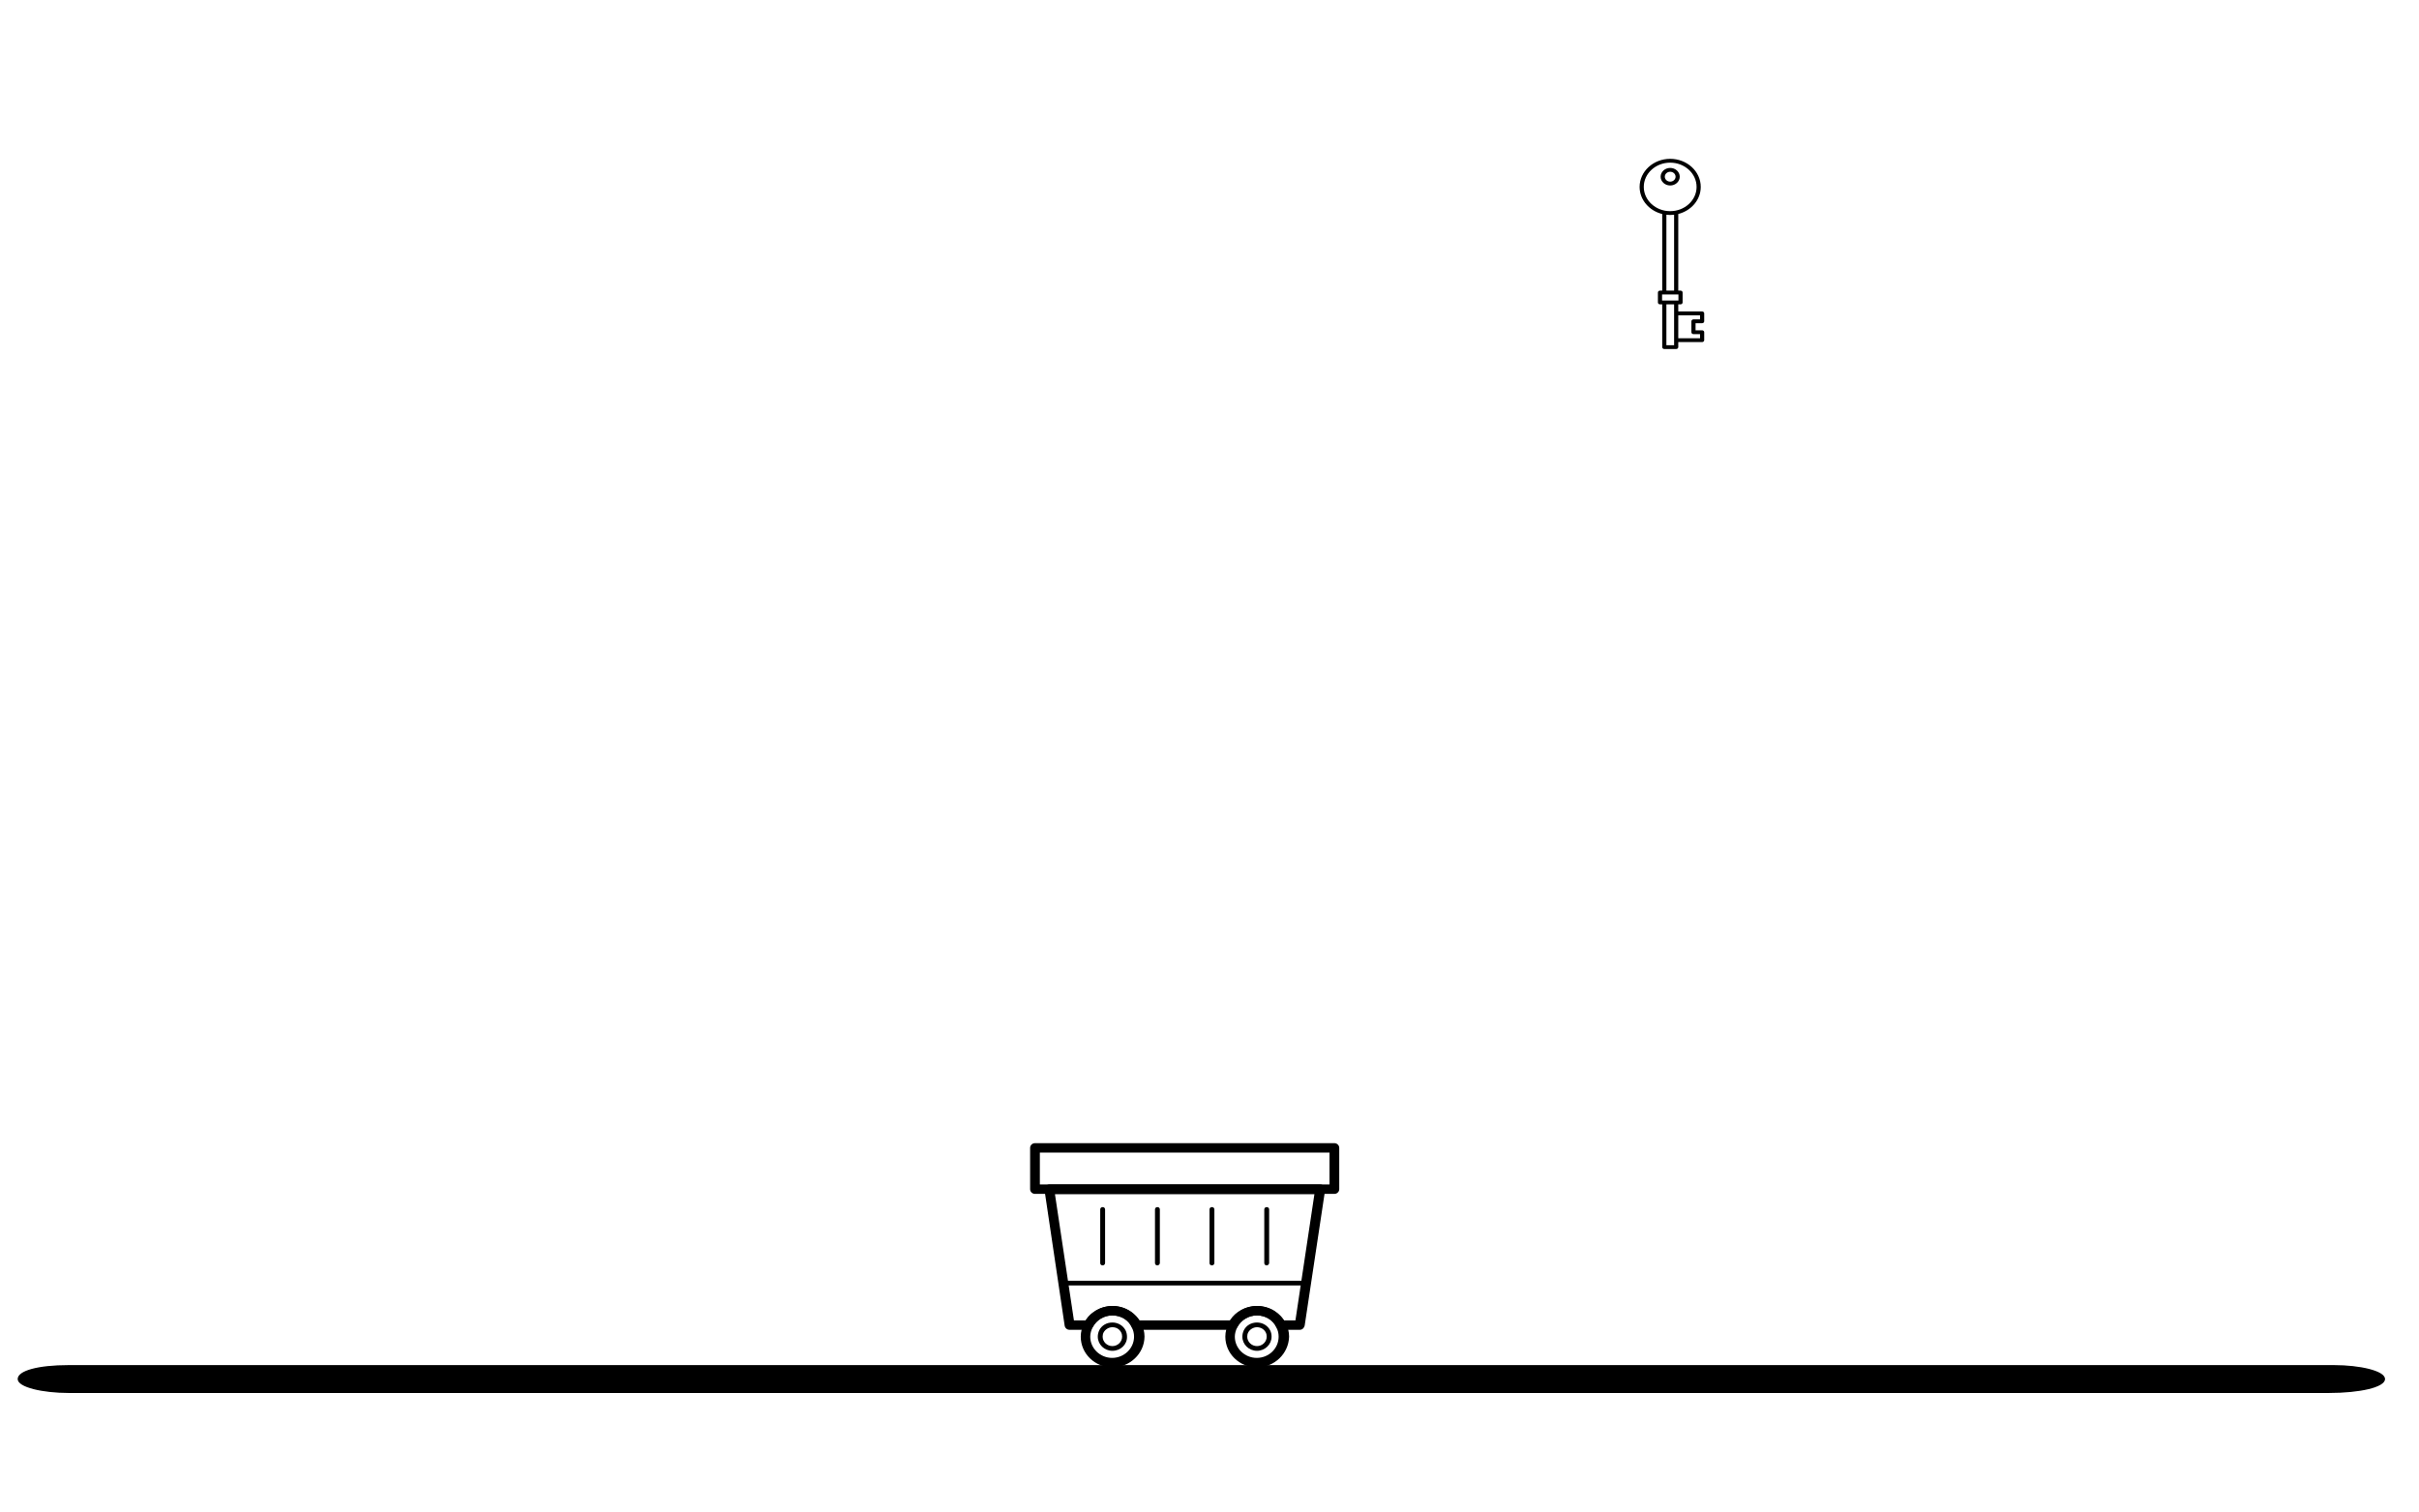
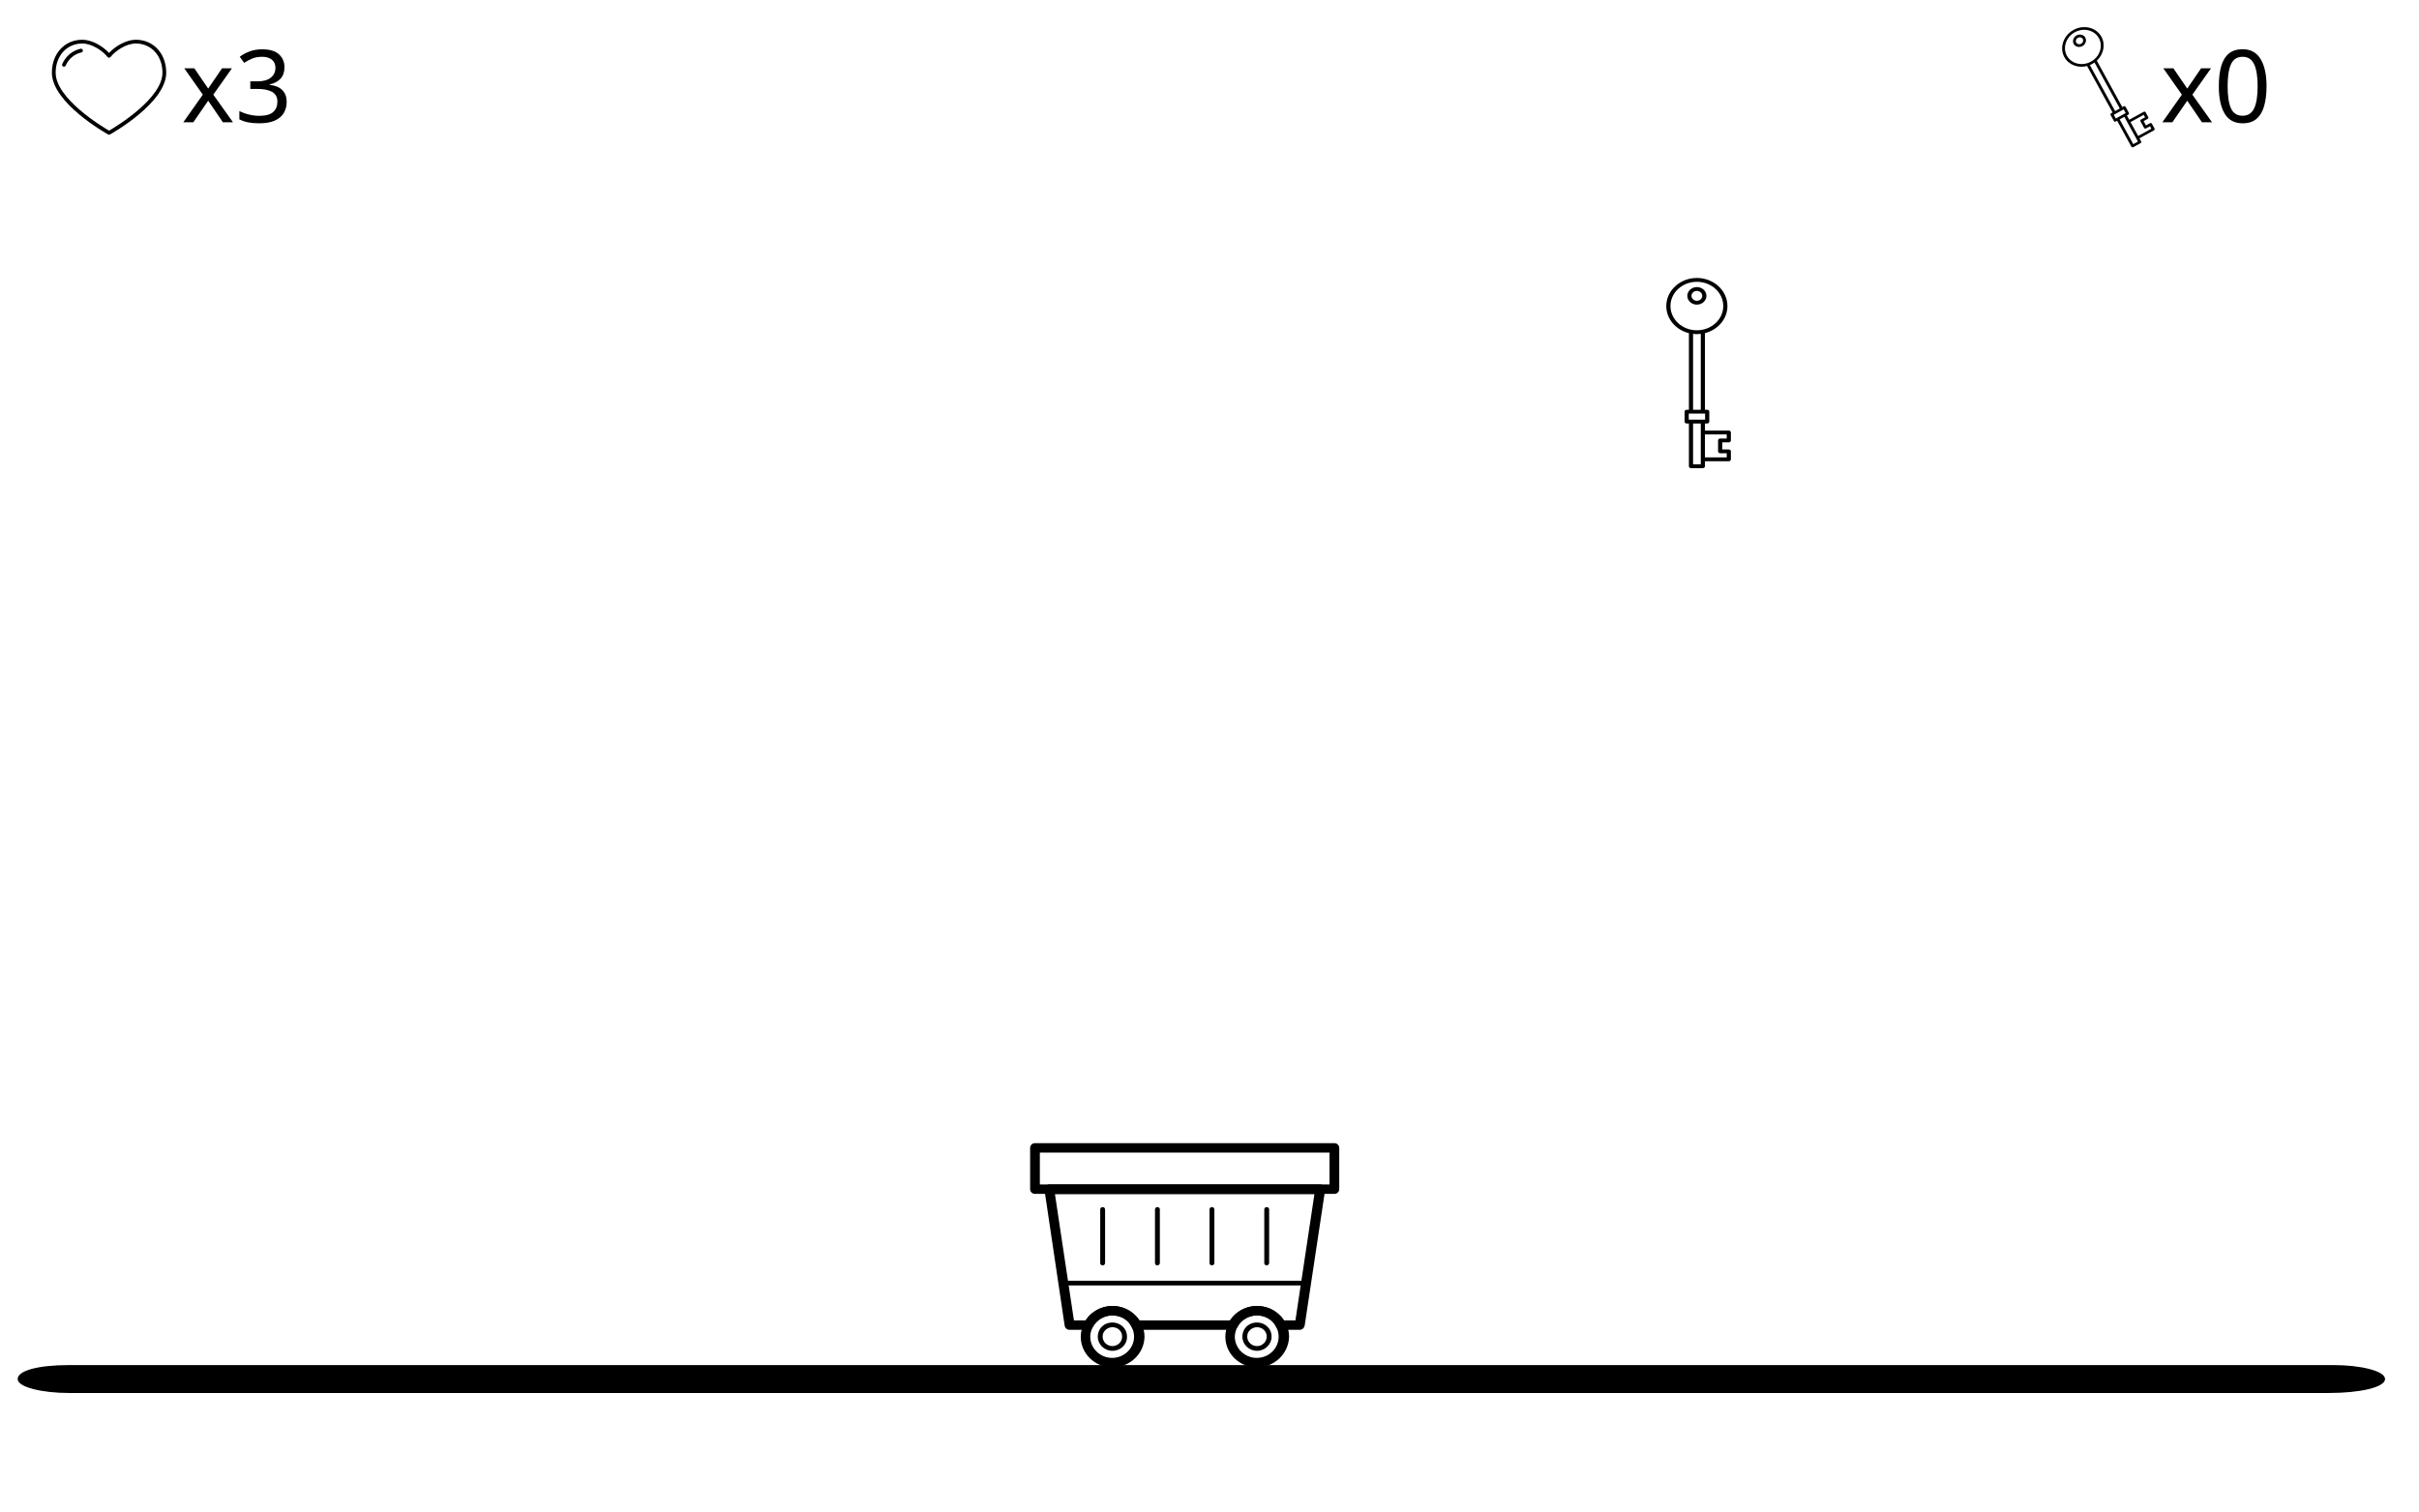
- <svg xmlns="http://www.w3.org/2000/svg" id="compo" viewBox="0 0 480 300" preserveAspectRatio="xMidYMax meet" version="1.1">
+ <svg xmlns="http://www.w3.org/2000/svg" id="compo" viewBox="0 0 480 300" height="100%" width="100%" version="1.1" preserveAspectRatio="xMidYMax meet">
  <g id="layer1" transform="translate(0,-652.3622)">
    <g id="g3252" transform="translate(139.1766,819.894)">
-       <g id="key" transform="matrix(0.4134598,0,0,0.3799003,171.9065,-136.1298)">
+       <g id="key" transform="matrix(0.4134598,0,0,0.3799003,177.2006,-112.4827)">
        <path id="path6" d="m49.174,14.246c-2.529,0-4.586-2.057-4.586-4.585,0-2.529,2.057-4.586,4.586-4.586s4.586,2.058,4.586,4.586-2.058,4.585-4.586,4.585zm0-7.172c-1.426,0-2.586,1.16-2.586,2.586s1.16,2.585,2.586,2.585,2.586-1.16,2.586-2.585c0-1.426-1.161-2.586-2.586-2.586z" />
        <path id="path8" d="m64.5,86.197c0.55,0,1-0.44,1-1v-4.14c0-0.56-0.45-1-1-1h-11.45v-3.71h1.08c0.55,0,1-0.44,1-1v-5.18c0-0.55-0.45-1-1-1h-1.08v-40.03c6.21-1.71,10.79-7.4,10.79-14.15,0-8.09-6.58-14.67-14.67-14.67-8.08,0-14.67,6.58-14.67,14.67,0,6.77,4.61,12.48,10.85,14.16v40.02h-1.07c-0.56,0-1,0.45-1,1v5.18c0,0.56,0.44,1,1,1h1.07v22.34c0,0.55,0.45,1,1,1h5.7c0.55,0,1-0.45,1-1v-2.63h11.45c0.55,0,1-0.45,1-1v-4.15c0-0.55-0.45-1-1-1h-3.15v-3.71h3.15zm-28-71.21c0-6.99,5.69-12.67,12.67-12.67,6.99,0,12.67,5.68,12.67,12.67s-5.68,12.67-12.67,12.67c-6.98,0-12.67-5.68-12.67-12.67zm14.55,14.54v39.64h-3.7v-39.63c0.6,0.08,1.2,0.12,1.82,0.12,0.64,0,1.27-0.04,1.88-0.13zm0,68.16h-3.7v-21.34h3.7v21.34zm-5.77-23.34v-3.18h7.85v3.18h-7.85zm15.07,17.56h3.15v2.15h-10.45v-12h10.45v2.14h-3.15c-0.55,0-1,0.45-1,1v5.71c0,0.55,0.45,1,1,1z" />
      </g>
      <g id="rail" transform="matrix(10.10224,0,0,2.767767,-142.7422,39.47171)">
        <g id="g3238">
          <path id="path3240" d="M46.1,25.1h-44.4c-0.5,0-1-0.399-1-1s0.4-1,1-1h44.5c0.5,0,1,0.4,1,1s-0.5,1-1.1,1z" />
        </g>
      </g>
      <g id="chariot">
        <g id="g1234" transform="translate(28.86838,-137.7965)">
          <g id="g3361" transform="matrix(0.4829928,0,0,0.4683408,56.61057,182.1703)">
            <g id="g3363">
-               <path id="path3365" fill="#000" d="m83.074,53.495h-123c-1.1,0-2-0.9-2-2v-17.5c0-1.1,0.9-2,2-2h123c1.1,0,2,0.9,2,2v17.5c0,1.1-0.9,2-2,2zm-121-4h119v-13.5h-119v13.5z" />
+               <path id="path3365" d="m83.074,53.495h-123c-1.1,0-2-0.9-2-2v-17.5c0-1.1,0.9-2,2-2h123c1.1,0,2,0.9,2,2v17.5c0,1.1-0.9,2-2,2zm-121-4h119v-13.5h-119v13.5z" fill="#000" />
            </g>
            <g id="g3367" transform="translate(-42.42641,-0.5050763)">
-               <path id="path3369" fill="#000" d="m93.7,127.5c-7.2,0-13-5.8-13-13,0-2,0.5-4,1.4-5.8,2.2-4.4,6.7-7.2,11.7-7.2s9.4,2.8,11.7,7.2c0.9,1.8,1.4,3.8,1.4,5.8-0.2,7.2-6,13-13.2,13zm0-22c-3.4,0-6.5,1.9-8.1,5-0.6,1.3-1,2.6-1,4,0,5,4.1,9,9,9,5,0,9-4,9-9,0-1.4-0.3-2.8-1-4-1.4-3.1-4.5-5-7.9-5z" />
+               <path id="path3369" d="m93.7,127.5c-7.2,0-13-5.8-13-13,0-2,0.5-4,1.4-5.8,2.2-4.4,6.7-7.2,11.7-7.2s9.4,2.8,11.7,7.2c0.9,1.8,1.4,3.8,1.4,5.8-0.2,7.2-6,13-13.2,13zm0-22c-3.4,0-6.5,1.9-8.1,5-0.6,1.3-1,2.6-1,4,0,5,4.1,9,9,9,5,0,9-4,9-9,0-1.4-0.3-2.8-1-4-1.4-3.1-4.5-5-7.9-5z" fill="#000" />
            </g>
            <g id="g3371" transform="translate(-42.42641,-0.5050763)">
-               <path id="path3373" fill="#000" d="m93.7,120.5c-3.3,0-6-2.7-6-6,0-0.9,0.2-1.8,0.6-2.7,1-2.1,3.1-3.3,5.4-3.3s4.4,1.3,5.4,3.3c0.4,0.8,0.6,1.7,0.6,2.7,0,3.3-2.7,6-6,6zm0-10c-1.5,0-2.9,0.9-3.6,2.2-0.3,0.6-0.4,1.2-0.4,1.8,0,2.2,1.8,4,4,4s4-1.8,4-4c0-0.6-0.1-1.2-0.4-1.8-0.7-1.4-2.1-2.2-3.6-2.2z" />
+               <path id="path3373" d="m93.7,120.5c-3.3,0-6-2.7-6-6,0-0.9,0.2-1.8,0.6-2.7,1-2.1,3.1-3.3,5.4-3.3s4.4,1.3,5.4,3.3c0.4,0.8,0.6,1.7,0.6,2.7,0,3.3-2.7,6-6,6zm0-10c-1.5,0-2.9,0.9-3.6,2.2-0.3,0.6-0.4,1.2-0.4,1.8,0,2.2,1.8,4,4,4s4-1.8,4-4c0-0.6-0.1-1.2-0.4-1.8-0.7-1.4-2.1-2.2-3.6-2.2z" fill="#000" />
            </g>
            <g id="g3375" transform="translate(-42.42641,-0.5050763)">
-               <path id="path3377" fill="#000" d="m34.3,127.5c-7.2,0-13-5.8-13-13,0-2,0.5-4,1.4-5.8,2.2-4.4,6.7-7.2,11.7-7.2s9.4,2.8,11.7,7.2c0.9,1.8,1.4,3.8,1.4,5.8-0.1,7.2-6,13-13.2,13zm0-22c-3.4,0-6.5,1.9-8.1,5-0.6,1.3-1,2.6-1,4,0,5,4.1,9,9,9s9-4,9-9c0-1.4-0.3-2.8-1-4-1.3-3.1-4.4-5-7.9-5z" />
+               <path id="path3377" d="m34.3,127.5c-7.2,0-13-5.8-13-13,0-2,0.5-4,1.4-5.8,2.2-4.4,6.7-7.2,11.7-7.2s9.4,2.8,11.7,7.2c0.9,1.8,1.4,3.8,1.4,5.8-0.1,7.2-6,13-13.2,13zm0-22c-3.4,0-6.5,1.9-8.1,5-0.6,1.3-1,2.6-1,4,0,5,4.1,9,9,9s9-4,9-9c0-1.4-0.3-2.8-1-4-1.3-3.1-4.4-5-7.9-5z" fill="#000" />
            </g>
            <g id="g3379" transform="translate(-42.42641,-0.5050763)">
-               <path id="path3381" fill="#000" d="m34.3,120.5c-3.3,0-6-2.7-6-6,0-0.9,0.2-1.8,0.6-2.7,1-2.1,3.1-3.3,5.4-3.3s4.4,1.3,5.4,3.3c0.4,0.8,0.6,1.8,0.6,2.7,0.1,3.3-2.6,6-6,6zm0-10c-1.5,0-2.9,0.9-3.6,2.2-0.3,0.6-0.4,1.2-0.4,1.8,0,2.2,1.8,4,4,4s4-1.8,4-4c0-0.6-0.1-1.2-0.4-1.8-0.7-1.4-2-2.2-3.6-2.2z" />
+               <path id="path3381" d="m34.3,120.5c-3.3,0-6-2.7-6-6,0-0.9,0.2-1.8,0.6-2.7,1-2.1,3.1-3.3,5.4-3.3s4.4,1.3,5.4,3.3c0.4,0.8,0.6,1.8,0.6,2.7,0.1,3.3-2.6,6-6,6zm0-10c-1.5,0-2.9,0.9-3.6,2.2-0.3,0.6-0.4,1.2-0.4,1.8,0,2.2,1.8,4,4,4s4-1.8,4-4c0-0.6-0.1-1.2-0.4-1.8-0.7-1.4-2-2.2-3.6-2.2z" fill="#000" />
            </g>
            <g id="g3387" transform="translate(-42.42641,-0.5050763)">
-               <path id="path3389" fill="#000" d="m111.3,111.6h-7.7c-0.8,0-1.4-0.4-1.8-1.1-1.5-3.1-4.6-5-8.1-5-3.4,0-6.5,1.9-8.1,5-0.3,0.7-1,1.1-1.8,1.1h-39.6c-0.8,0-1.4-0.4-1.8-1.1-1.5-3.1-4.6-5-8.1-5s-6.5,1.9-8.1,5c-0.3,0.7-1,1.1-1.8,1.1h-7.7c-1,0-1.8-0.7-2-1.7l-8.3-57.6c-0.1-0.6,0.1-1.2,0.5-1.6s0.9-0.7,1.5-0.7h111.3c0.6,0,1.1,0.3,1.5,0.7s0.5,1,0.5,1.6l-8.4,57.5c-0.2,1-1,1.8-2,1.8zm-6.6-4h4.8l7.8-53.5h-106.6l7.8,53.5h4.8c2.4-3.8,6.5-6.1,11-6.1s8.7,2.3,11,6.1h37.3c2.4-3.8,6.5-6.1,11-6.1,4.6,0,8.7,2.3,11.1,6.1z" />
+               <path id="path3389" d="m111.3,111.6h-7.7c-0.8,0-1.4-0.4-1.8-1.1-1.5-3.1-4.6-5-8.1-5-3.4,0-6.5,1.9-8.1,5-0.3,0.7-1,1.1-1.8,1.1h-39.6c-0.8,0-1.4-0.4-1.8-1.1-1.5-3.1-4.6-5-8.1-5s-6.5,1.9-8.1,5c-0.3,0.7-1,1.1-1.8,1.1h-7.7c-1,0-1.8-0.7-2-1.7l-8.3-57.6c-0.1-0.6,0.1-1.2,0.5-1.6s0.9-0.7,1.5-0.7h111.3c0.6,0,1.1,0.3,1.5,0.7s0.5,1,0.5,1.6l-8.4,57.5c-0.2,1-1,1.8-2,1.8zm-6.6-4h4.8l7.8-53.5h-106.6l7.8,53.5h4.8c2.4-3.8,6.5-6.1,11-6.1s8.7,2.3,11,6.1h37.3c2.4-3.8,6.5-6.1,11-6.1,4.6,0,8.7,2.3,11.1,6.1z" fill="#000" />
            </g>
            <g id="g3391" transform="translate(-42.42641,-0.5050763)">
-               <path id="path3393" fill="#000" d="m97.7,84.3c-0.6,0-1-0.4-1-1v-22.7c0-0.6,0.4-1,1-1s1,0.4,1,1v22.7c0,0.5-0.5,1-1,1z" />
+               <path id="path3393" d="m97.7,84.3c-0.6,0-1-0.4-1-1v-22.7c0-0.6,0.4-1,1-1s1,0.4,1,1v22.7c0,0.5-0.5,1-1,1z" fill="#000" />
            </g>
            <g id="g3395" transform="translate(-42.42641,-0.5050763)">
-               <path id="path3397" fill="#000" d="m75.2,84.3c-0.6,0-1-0.4-1-1v-22.7c0-0.6,0.4-1,1-1s1,0.4,1,1v22.7c0,0.5-0.4,1-1,1z" />
+               <path id="path3397" d="m75.2,84.3c-0.6,0-1-0.4-1-1v-22.7c0-0.6,0.4-1,1-1s1,0.4,1,1v22.7c0,0.5-0.4,1-1,1z" fill="#000" />
            </g>
            <g id="g3399" transform="translate(-42.42641,-0.5050763)">
-               <path id="path3401" fill="#000" d="m52.8,84.3c-0.6,0-1-0.4-1-1v-22.7c0-0.6,0.4-1,1-1s1,0.4,1,1v22.7c0,0.5-0.5,1-1,1z" />
+               <path id="path3401" d="m52.8,84.3c-0.6,0-1-0.4-1-1v-22.7c0-0.6,0.4-1,1-1s1,0.4,1,1v22.7c0,0.5-0.5,1-1,1z" fill="#000" />
            </g>
            <g id="g3403" transform="translate(-42.42641,-0.5050763)">
-               <path id="path3405" fill="#000" d="m30.3,84.3c-0.6,0-1-0.4-1-1v-22.7c0-0.6,0.4-1,1-1s1,0.4,1,1v22.7c0,0.5-0.4,1-1,1z" />
+               <path id="path3405" d="m30.3,84.3c-0.6,0-1-0.4-1-1v-22.7c0-0.6,0.4-1,1-1s1,0.4,1,1v22.7c0,0.5-0.4,1-1,1z" fill="#000" />
            </g>
            <g id="g3407" transform="translate(-42.42641,-0.5050763)">
-               <path id="path3409" fill="#000" d="M113.9,92.8h-99.8c-0.6,0-1-0.4-1-1s0.4-1,1-1h99.7c0.6,0,1,0.4,1,1s-0.4,1-0.9,1z" />
+               <path id="path3409" d="M113.9,92.8h-99.8c-0.6,0-1-0.4-1-1s0.4-1,1-1h99.7c0.6,0,1,0.4,1,1s-0.4,1-0.9,1z" fill="#000" />
            </g>
          </g>
        </g>
      </g>
+       <g id="key-3" transform="matrix(0.2506156,-0.137582,0.1264148,0.2302738,259.9117,-154.9031)">
+         <path id="path6-6" d="m49.174,14.246c-2.529,0-4.586-2.057-4.586-4.585,0-2.529,2.057-4.586,4.586-4.586s4.586,2.058,4.586,4.586-2.058,4.585-4.586,4.585zm0-7.172c-1.426,0-2.586,1.16-2.586,2.586s1.16,2.585,2.586,2.585,2.586-1.16,2.586-2.585c0-1.426-1.161-2.586-2.586-2.586z" />
+         <path id="path8-7" d="m64.5,86.197c0.55,0,1-0.44,1-1v-4.14c0-0.56-0.45-1-1-1h-11.45v-3.71h1.08c0.55,0,1-0.44,1-1v-5.18c0-0.55-0.45-1-1-1h-1.08v-40.03c6.21-1.71,10.79-7.4,10.79-14.15,0-8.09-6.58-14.67-14.67-14.67-8.08,0-14.67,6.58-14.67,14.67,0,6.77,4.61,12.48,10.85,14.16v40.02h-1.07c-0.56,0-1,0.45-1,1v5.18c0,0.56,0.44,1,1,1h1.07v22.34c0,0.55,0.45,1,1,1h5.7c0.55,0,1-0.45,1-1v-2.63h11.45c0.55,0,1-0.45,1-1v-4.15c0-0.55-0.45-1-1-1h-3.15v-3.71h3.15zm-28-71.21c0-6.99,5.69-12.67,12.67-12.67,6.99,0,12.67,5.68,12.67,12.67s-5.68,12.67-12.67,12.67c-6.98,0-12.67-5.68-12.67-12.67zm14.55,14.54v39.64h-3.7v-39.63c0.6,0.08,1.2,0.12,1.82,0.12,0.64,0,1.27-0.04,1.88-0.13zm0,68.16h-3.7v-21.34h3.7v21.34zm-5.77-23.34v-3.18h7.85v3.18h-7.85zm15.07,17.56h3.15v2.15h-10.45v-12h10.45v2.14h-3.15c-0.55,0-1,0.45-1,1v5.71c0,0.55,0.45,1,1,1z" />
+       </g>
+       <text id="text3222" style="letter-spacing:0px;word-spacing:0px;" font-weight="normal" xml:space="preserve" font-size="20px" font-style="normal" y="-143.261" x="289.539" font-family="Sans" line-height="125%" fill="#000000">
+         <tspan id="tspan3224" x="289.539" y="-143.261">x0</tspan>
+       </text>
+       <g id="g3290" transform="translate(-21.35633,-155.7956)">
+         <g id="g3272" transform="matrix(0.4984504,0,0,0.4984504,-121.1035,-19.34572)">
+           <path id="path3274" d="m50.001,68.908c-0.127,0-0.252-0.031-0.365-0.094-0.915-0.512-22.395-12.631-22.395-24.619,0-7.593,5.09-13.104,12.104-13.104,3.89,0,8.203,2.599,10.656,5.261,2.451-2.662,6.765-5.261,10.655-5.261,7.014,0,12.104,5.511,12.104,13.104,0,11.988-21.479,24.107-22.394,24.619-0.113,0.063-0.24,0.094-0.365,0.094zm-10.656-36.316c-6.145,0-10.604,4.88-10.604,11.604,0,10.311,18.414,21.441,21.26,23.098,2.845-1.659,21.259-12.794,21.259-23.099,0-6.724-4.459-11.604-10.604-11.604-3.754,0-7.99,2.771-10.069,5.378-0.285,0.356-0.888,0.356-1.173,0-2.08-2.606-6.315-5.377-10.069-5.377z" />
+         </g>
+         <g id="g3276" transform="matrix(0.4984504,0,0,0.4984504,-121.1035,-19.34572)">
+           <path id="path3278" d="m32.038,41.814c-0.104,0-0.21-0.021-0.311-0.067-0.377-0.172-0.543-0.617-0.371-0.994,1.449-3.18,4.045-5.337,7.311-6.076,0.405-0.093,0.806,0.162,0.896,0.566,0.092,0.404-0.162,0.806-0.566,0.897-2.797,0.633-5.025,2.492-6.275,5.235-0.127,0.276-0.399,0.439-0.684,0.439z" />
+         </g>
+       </g>
+       <text id="text3222-5" style="letter-spacing:0px;word-spacing:0px;" font-weight="normal" xml:space="preserve" font-size="20px" font-style="normal" y="-143.261" x="-103.164" font-family="Sans" line-height="125%" fill="#000000">
+         <tspan id="tspan3224-3" x="-103.164" y="-143.261">x3</tspan>
+       </text>
    </g>
  </g>
</svg>
